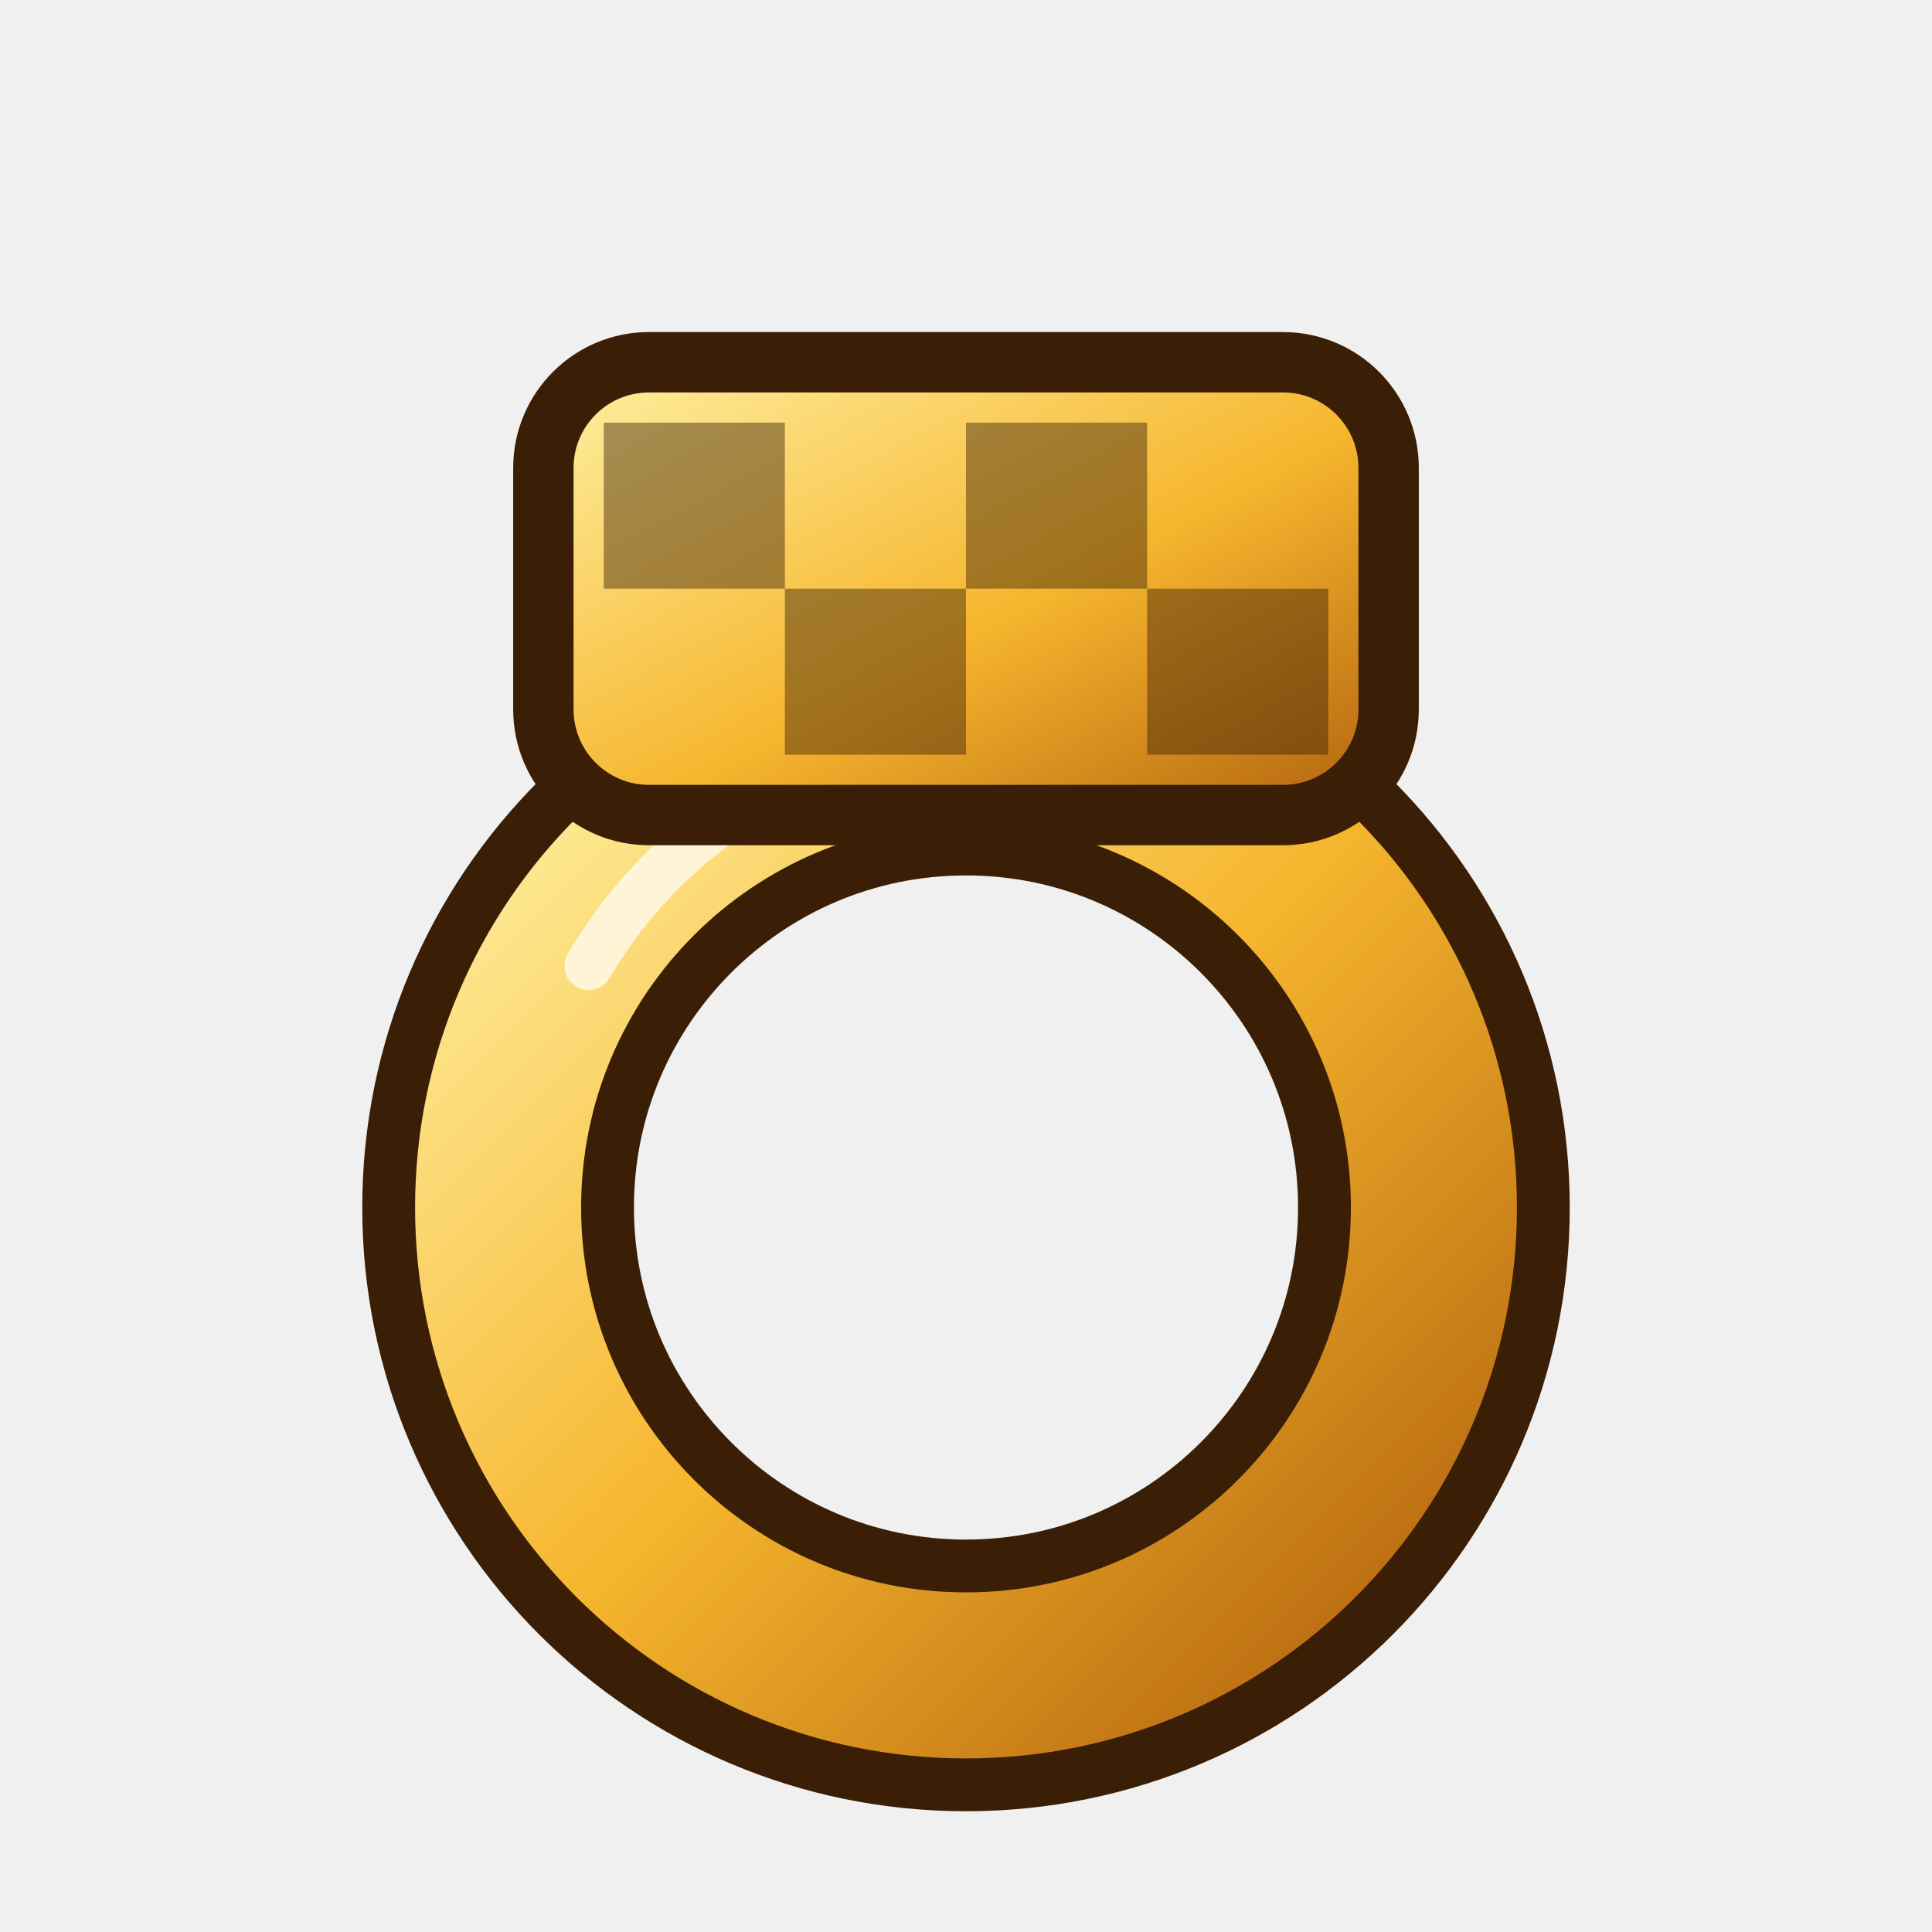
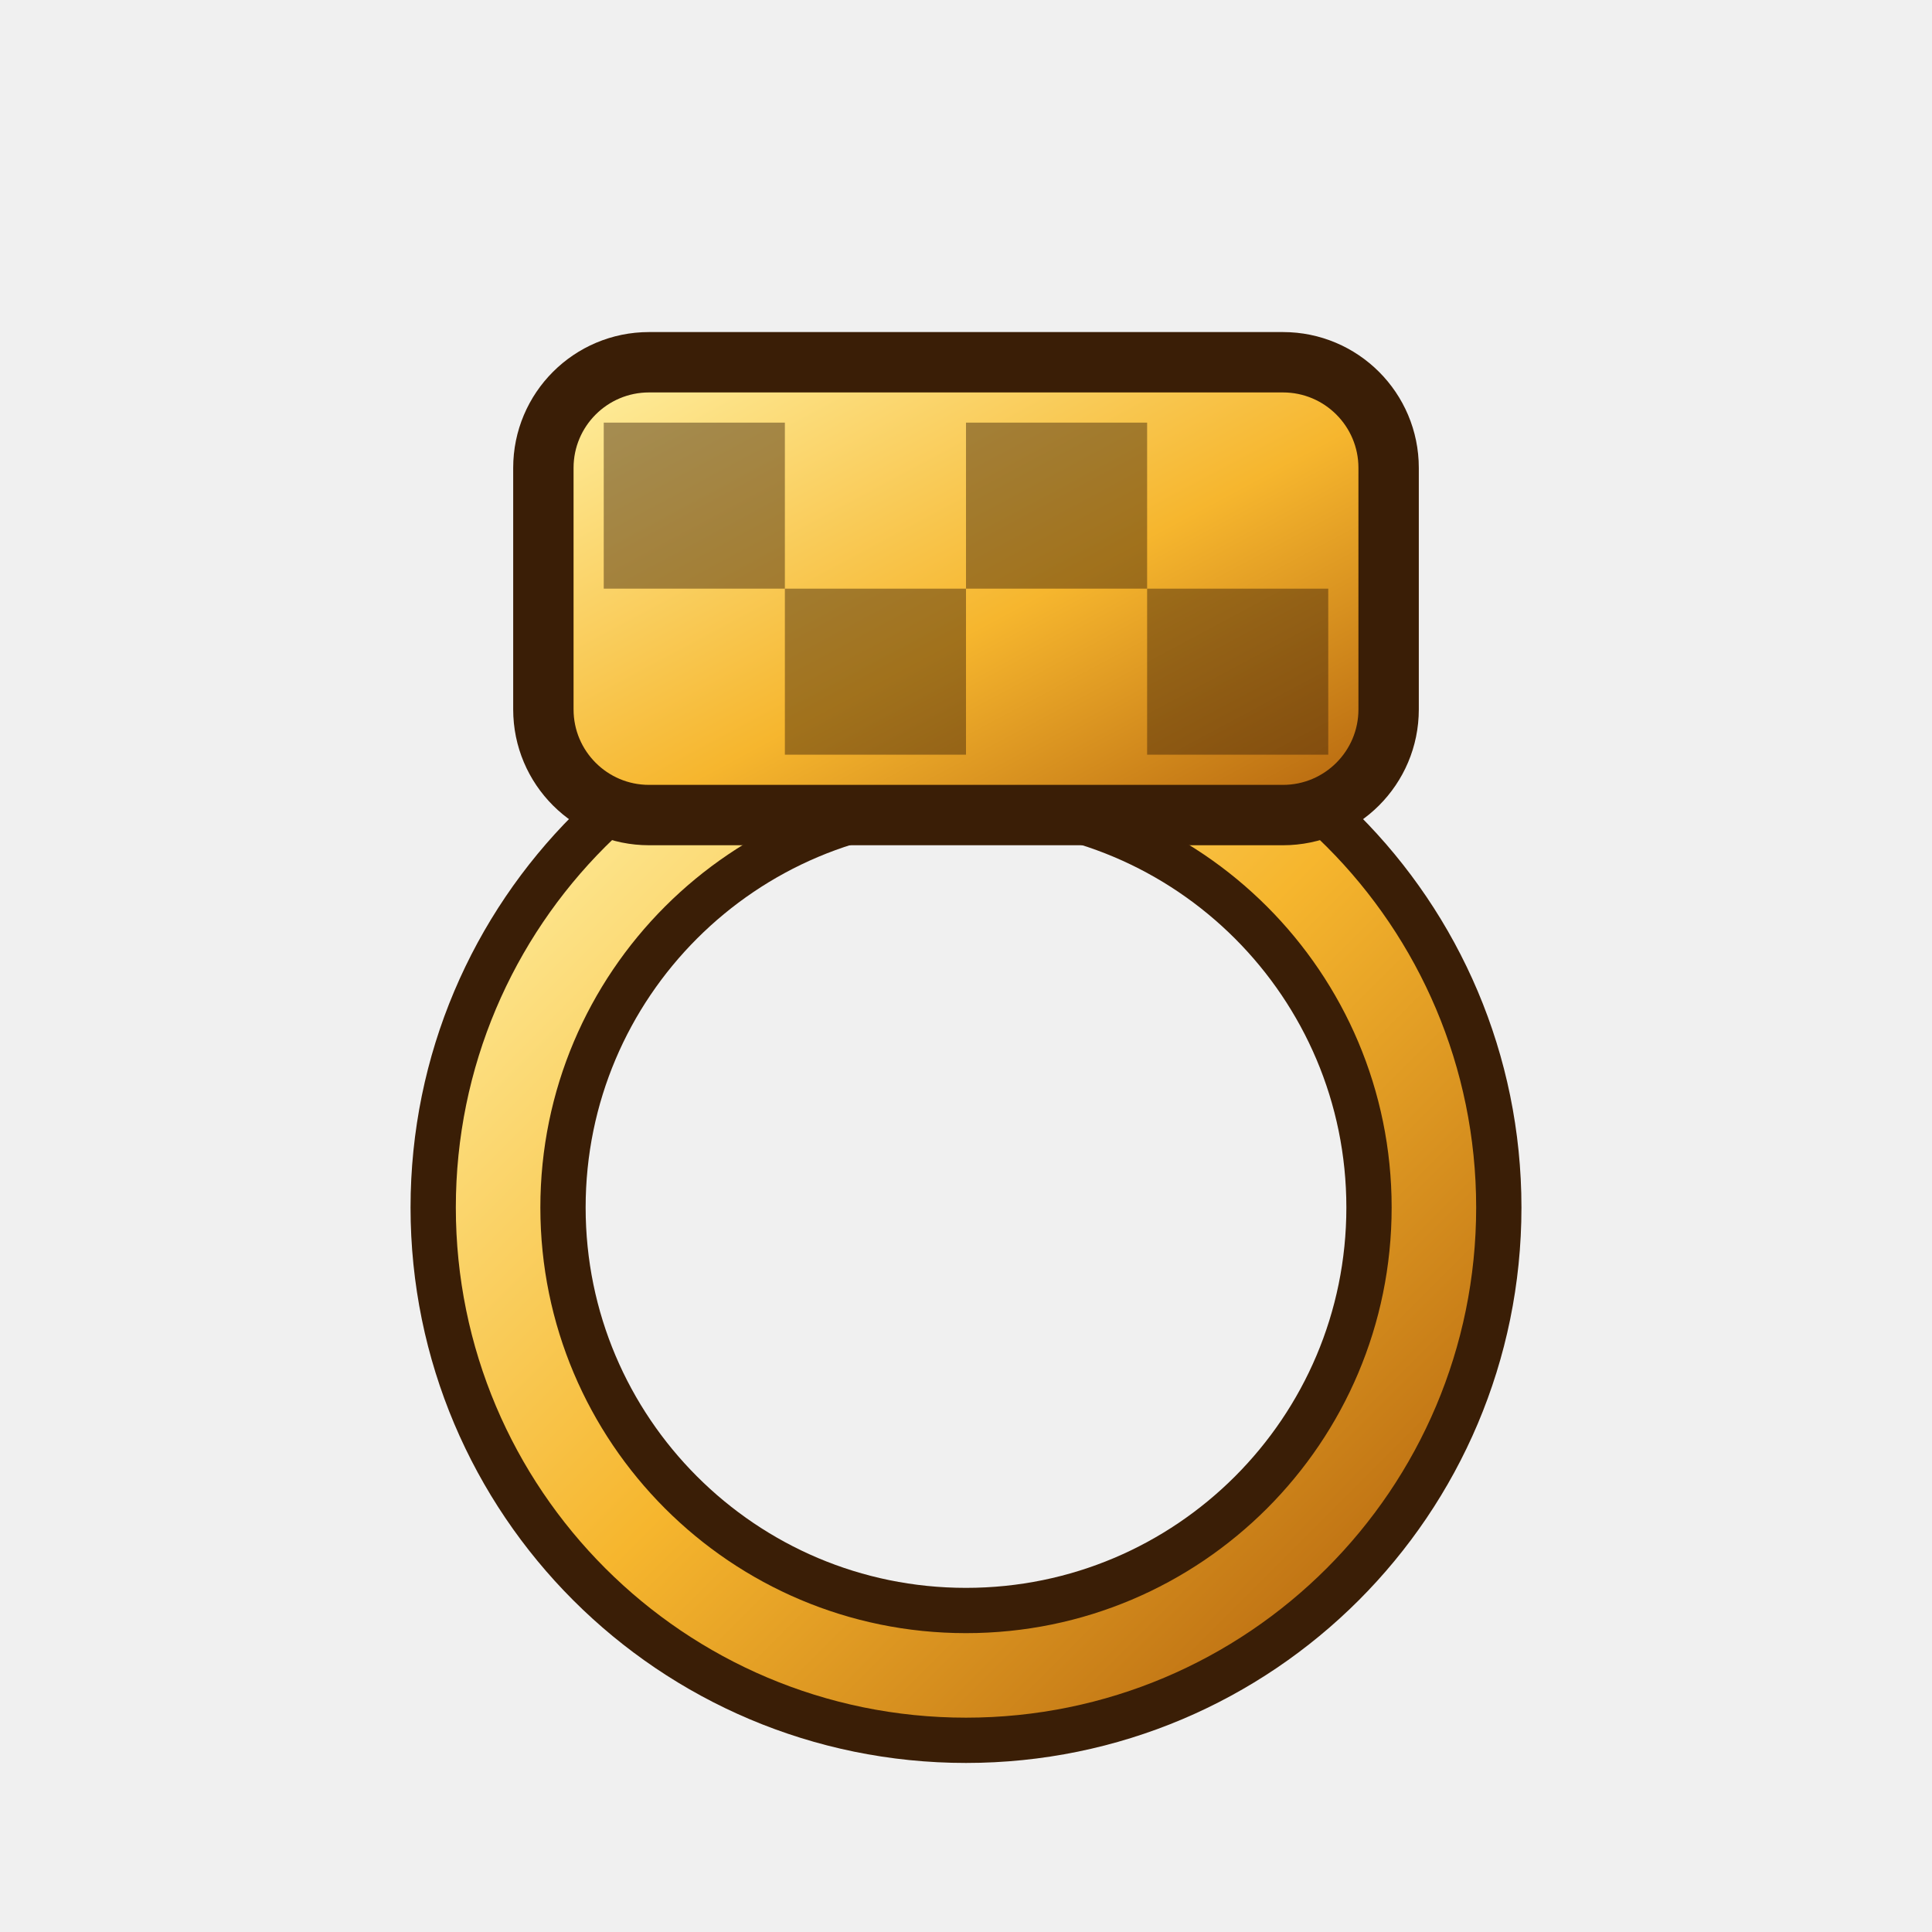
<svg xmlns="http://www.w3.org/2000/svg" data-generated="modern_icons.py" viewBox="0 0 64 64">
  <defs>
    <linearGradient id="g1" gradientUnits="userSpaceOnUse" x1="16" y1="24" x2="48" y2="56">
      <stop offset="0" stop-color="#fff2a6" />
      <stop offset=".5" stop-color="#f6b62e" />
      <stop offset="1" stop-color="#b0600c" />
    </linearGradient>
    <linearGradient id="g2" x1="0.0" y1="0.0" x2="1.0" y2="1.0">
      <stop offset="0" stop-color="#fff2a6" />
      <stop offset=".55" stop-color="#f6b62e" />
      <stop offset="1" stop-color="#b0600c" />
    </linearGradient>
  </defs>
-   <circle cx="32" cy="40" r="15.5" fill="none" stroke="#3a1e06" stroke-width="9.0" />
-   <circle cx="32" cy="40" r="15.5" fill="none" stroke="url(#g1)" stroke-width="5.5" />
-   <path d="M19.5 32 A15.5 15.5 0 0 1 29.5 24.7" fill="none" stroke="#fff" stroke-width="1.6" stroke-linecap="round" opacity=".7" />
+   <circle cx="32" cy="40" r="15.5" fill="none" stroke="#3a1e06" stroke-width="5.8" />
+   <circle cx="32" cy="40" r="15.5" fill="none" stroke="url(#g1)" stroke-width="2.8" />
  <rect x="18" y="12" width="28" height="15" rx="3.5" fill="url(#g2)" stroke="#3a1e06" stroke-width="2" />
  <rect x="20" y="14.0" width="6" height="5.5" fill="#3a1e06" opacity=".45" />
  <rect x="26" y="19.5" width="6" height="5.5" fill="#3a1e06" opacity=".45" />
  <rect x="32" y="14.0" width="6" height="5.5" fill="#3a1e06" opacity=".45" />
  <rect x="38" y="19.5" width="6" height="5.5" fill="#3a1e06" opacity=".45" />
</svg>
